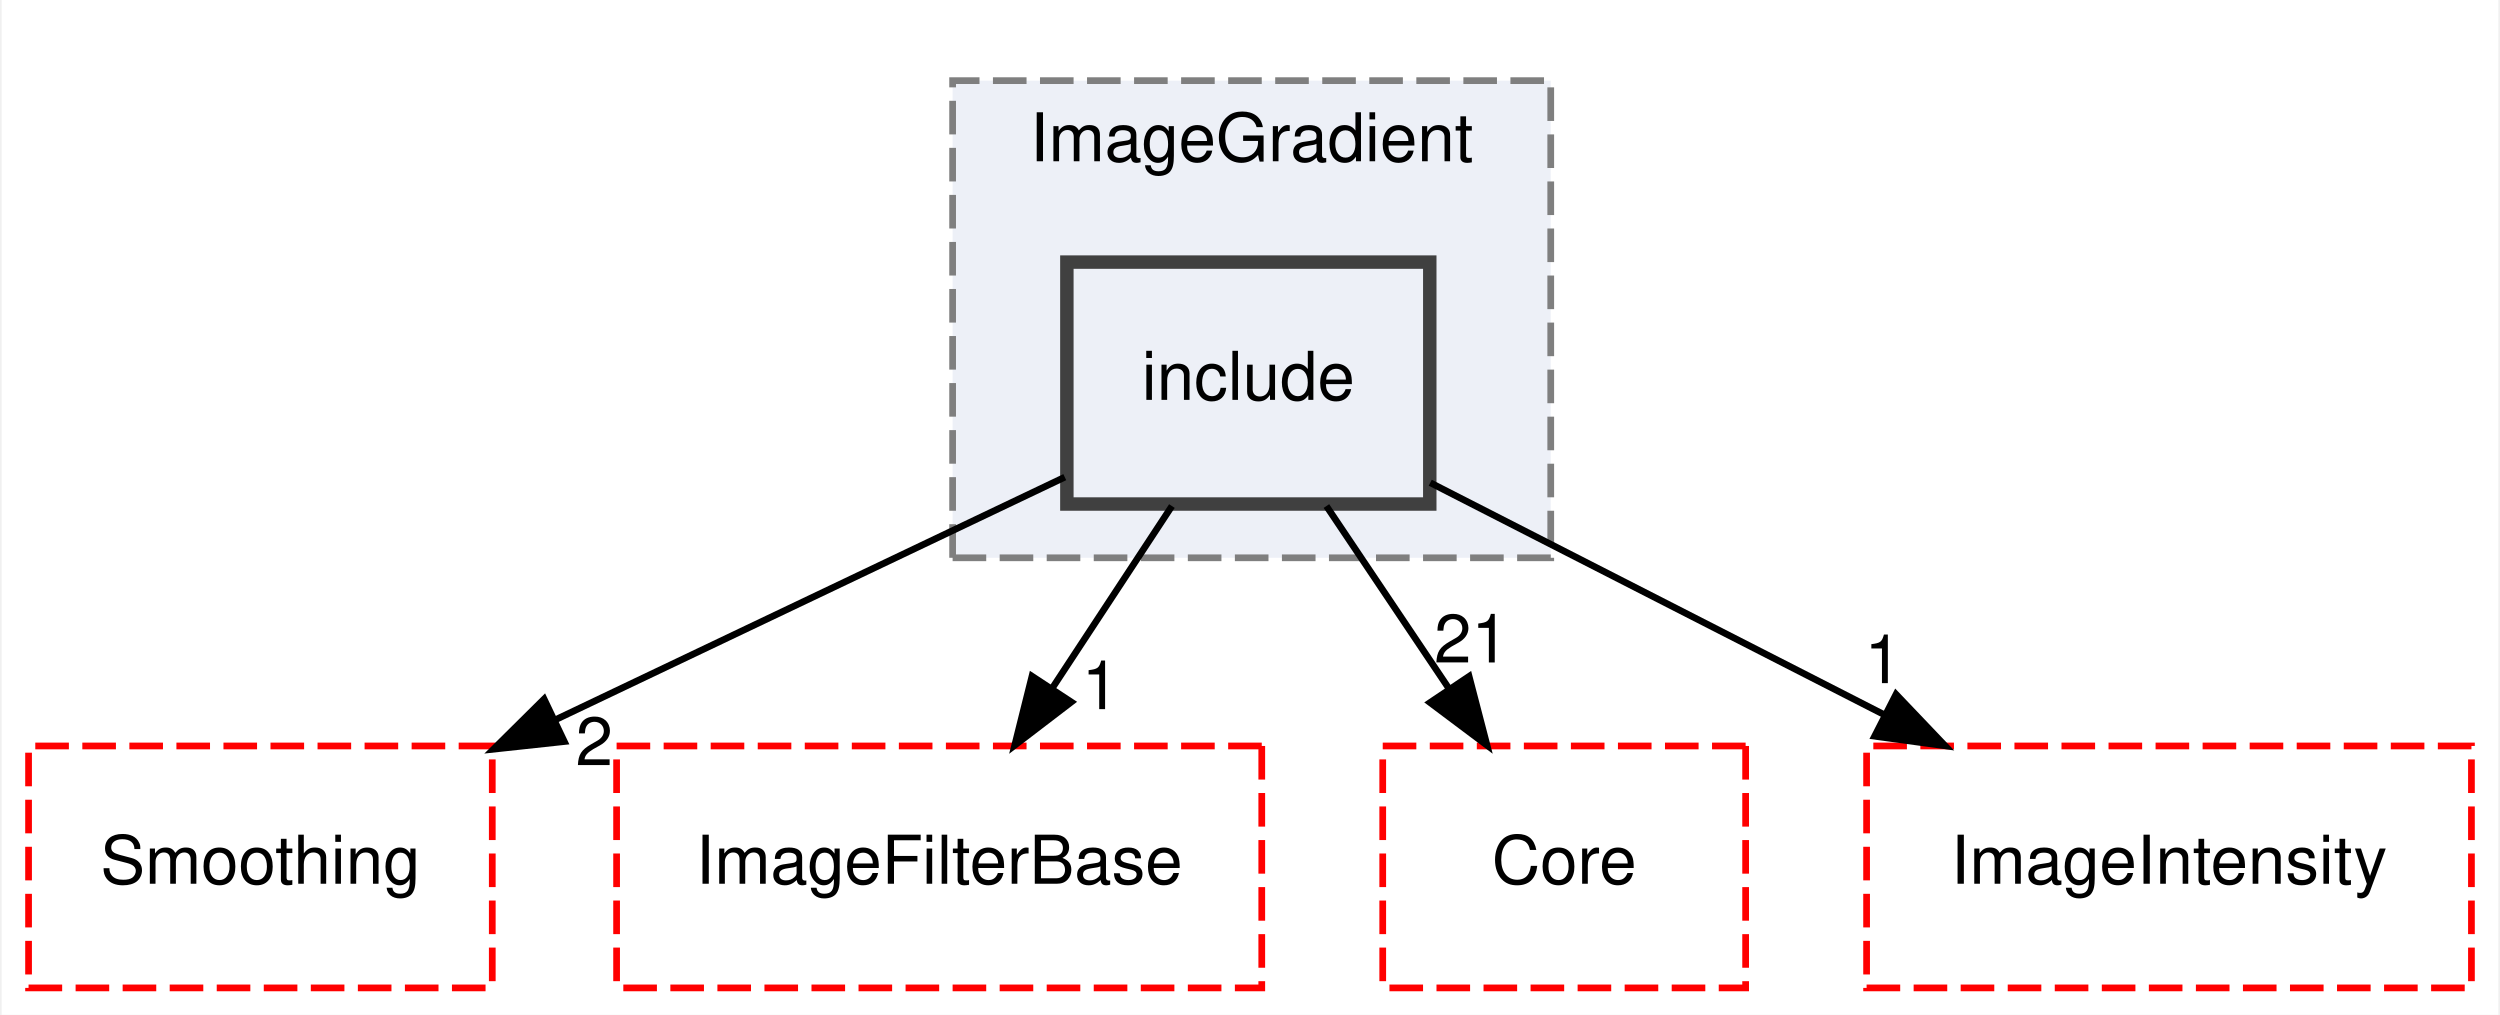
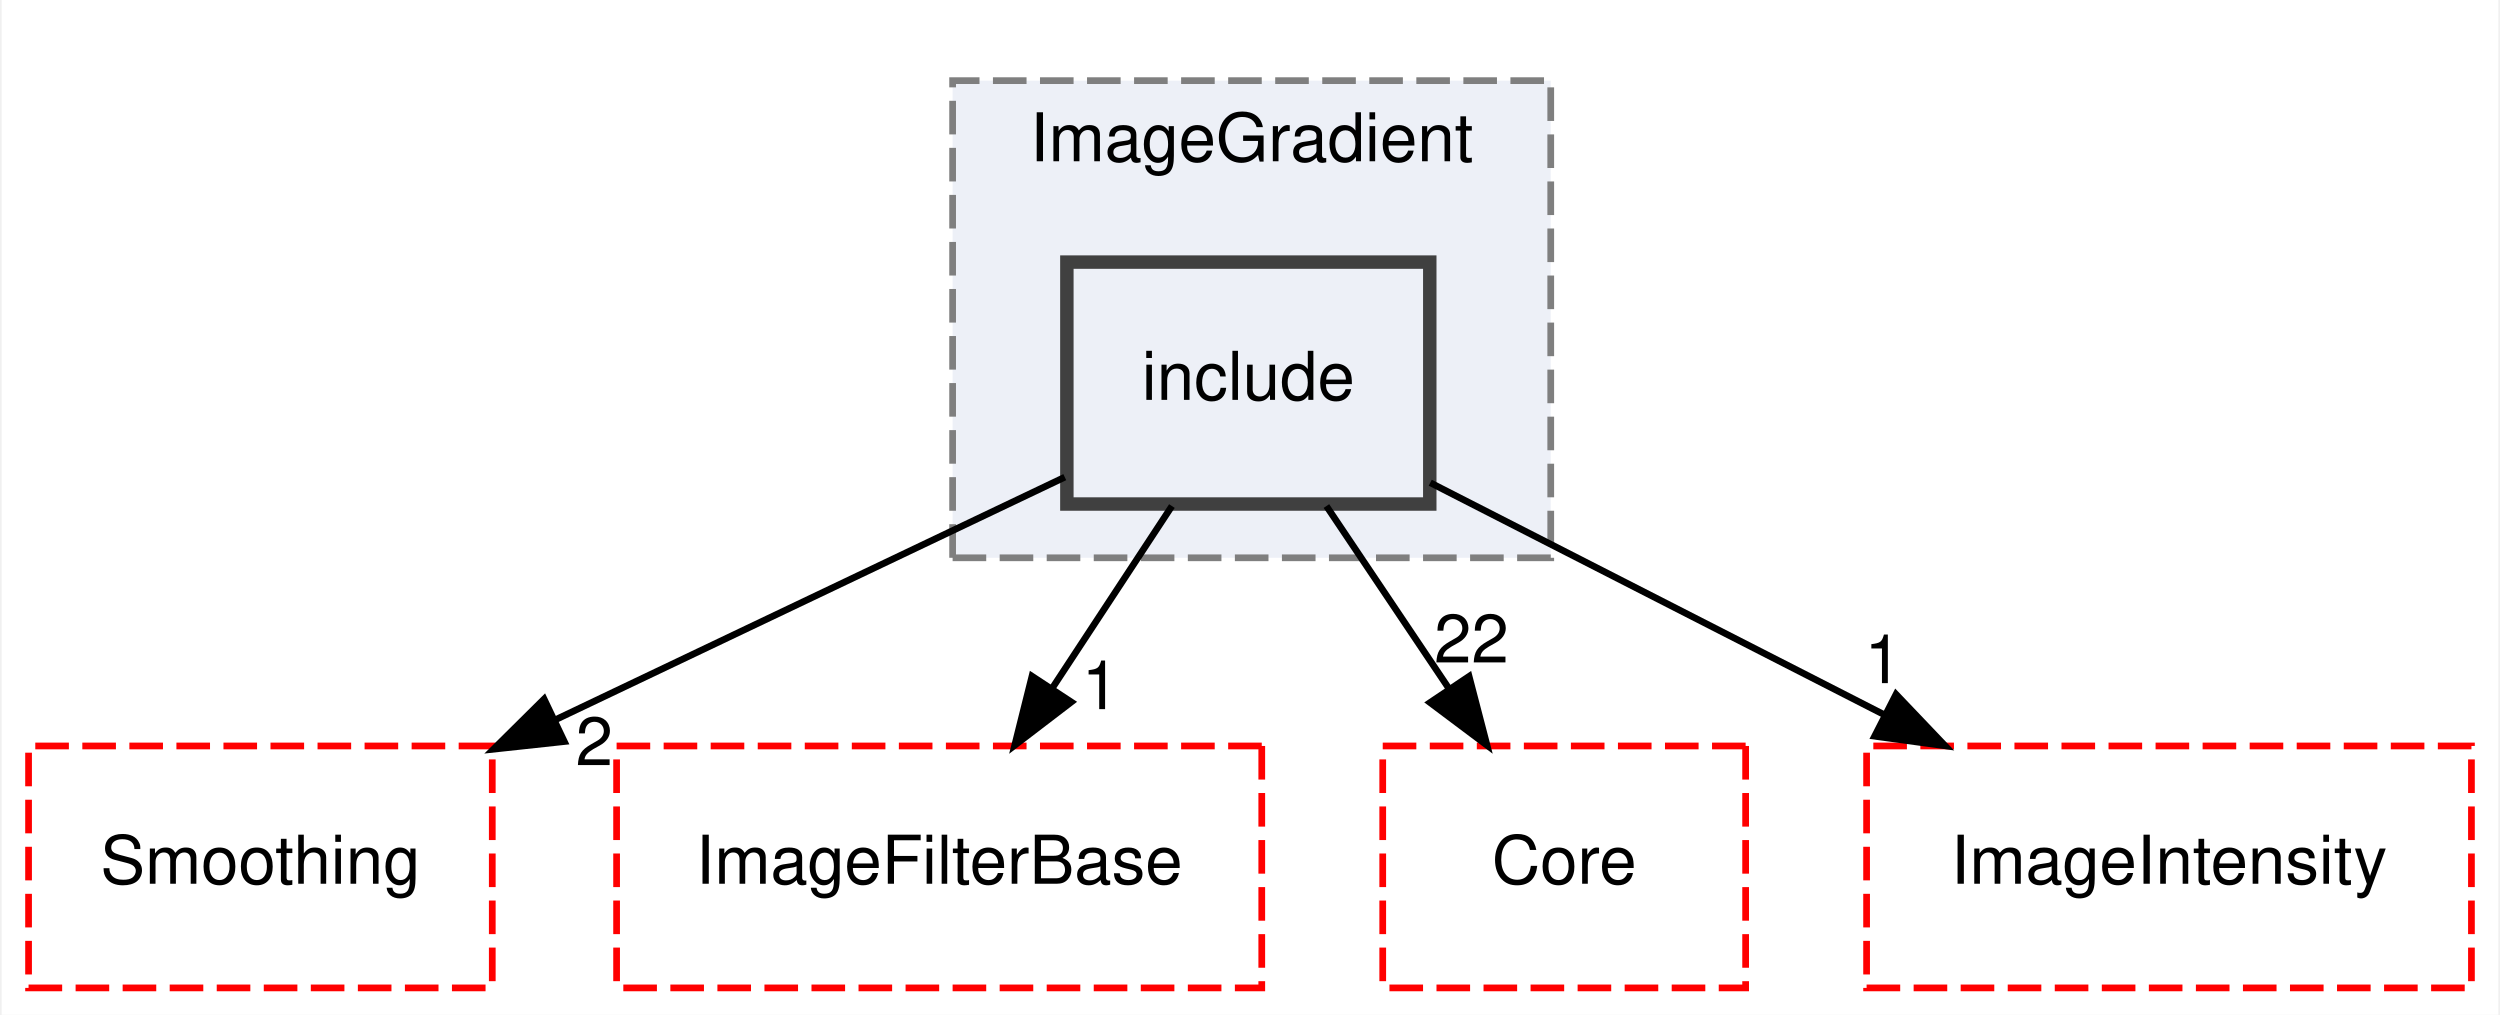
<svg xmlns="http://www.w3.org/2000/svg" xmlns:xlink="http://www.w3.org/1999/xlink" width="372pt" height="151pt" viewBox="0.00 0.00 371.50 151.00">
  <g id="graph0" class="graph" transform="scale(1 1) rotate(0) translate(4 147)">
    <polygon fill="white" stroke="transparent" points="-4,4 -4,-147 367.5,-147 367.5,4 -4,4" />
    <g id="clust1" class="cluster">
      <g id="a_clust1">
        <a xlink:href="dir_5a78924b5ec3ddb524424c0572b2866d.html" target="_top" xlink:title="ImageGradient">
          <polygon fill="#edf0f7" stroke="#7f7f7f" stroke-dasharray="5,2" points="137.5,-64 137.5,-135 226.5,-135 226.5,-64 137.5,-64" />
          <text text-anchor="middle" x="182" y="-123" font-family="Helvetica,sans-Serif" font-size="10.00">ImageGradient</text>
        </a>
      </g>
    </g>
    <g id="node1" class="node">
      <g id="a_node1">
        <a xlink:href="dir_97804387494030c933792d504c732cf6.html" target="_top" xlink:title="include">
          <polygon fill="#edf0f7" stroke="#404040" stroke-width="2" points="208.5,-108 154.5,-108 154.5,-72 208.5,-72 208.5,-108" />
          <text text-anchor="middle" x="181.5" y="-87.5" font-family="Helvetica,sans-Serif" font-size="10.00">include</text>
        </a>
      </g>
    </g>
    <g id="node2" class="node">
      <g id="a_node2">
        <a xlink:href="dir_8cc45063d67057a04691750c42379925.html" target="_top" xlink:title="Smoothing">
          <polygon fill="none" stroke="red" stroke-dasharray="5,2" points="69,-36 0,-36 0,0 69,0 69,-36" />
          <text text-anchor="middle" x="34.5" y="-15.5" font-family="Helvetica,sans-Serif" font-size="10.00">Smoothing</text>
        </a>
      </g>
    </g>
    <g id="edge1" class="edge">
      <path fill="none" stroke="black" d="M154.19,-76C132.92,-65.87 102.95,-51.6 78.33,-39.87" />
      <polygon fill="black" stroke="black" points="79.72,-36.66 69.18,-35.52 76.71,-42.98 79.72,-36.66" />
      <g id="a_edge1-headlabel">
        <a xlink:href="dir_000097_000229.html" target="_top" xlink:title="2">
          <text text-anchor="middle" x="84.18" y="-33.14" font-family="Helvetica,sans-Serif" font-size="10.00">2</text>
        </a>
      </g>
    </g>
    <g id="node3" class="node">
      <g id="a_node3">
        <a xlink:href="dir_a5e0762988512223861a3264c6133bea.html" target="_top" xlink:title="ImageFilterBase">
          <polygon fill="none" stroke="red" stroke-dasharray="5,2" points="183.5,-36 87.5,-36 87.5,0 183.5,0 183.5,-36" />
          <text text-anchor="middle" x="135.5" y="-15.5" font-family="Helvetica,sans-Serif" font-size="10.00">ImageFilterBase</text>
        </a>
      </g>
    </g>
    <g id="edge2" class="edge">
      <path fill="none" stroke="black" d="M170.13,-71.7C164.78,-63.56 158.3,-53.69 152.39,-44.7" />
      <polygon fill="black" stroke="black" points="155.16,-42.54 146.74,-36.1 149.31,-46.38 155.16,-42.54" />
      <g id="a_edge2-headlabel">
        <a xlink:href="dir_000097_000050.html" target="_top" xlink:title="1">
          <text text-anchor="middle" x="159.5" y="-41.48" font-family="Helvetica,sans-Serif" font-size="10.00">1</text>
        </a>
      </g>
    </g>
    <g id="node4" class="node">
      <g id="a_node4">
        <a xlink:href="dir_cac7f9cecb9aa42a0bd05452dddd8a21.html" target="_top" xlink:title="Core">
          <polygon fill="none" stroke="red" stroke-dasharray="5,2" points="255.5,-36 201.5,-36 201.5,0 255.5,0 255.5,-36" />
          <text text-anchor="middle" x="228.5" y="-15.5" font-family="Helvetica,sans-Serif" font-size="10.00">Core</text>
        </a>
      </g>
    </g>
    <g id="edge3" class="edge">
      <path fill="none" stroke="black" d="M193.12,-71.7C198.64,-63.47 205.35,-53.48 211.43,-44.42" />
      <polygon fill="black" stroke="black" points="214.35,-46.36 217.02,-36.1 208.54,-42.46 214.35,-46.36" />
      <g id="a_edge3-headlabel">
-         <a xlink:href="dir_000097_000014.html" target="_top" xlink:title="21">
-           <text text-anchor="middle" x="214.7" y="-48.42" font-family="Helvetica,sans-Serif" font-size="10.00">21</text>
+         <a xlink:href="dir_000097_000014.html" target="_top" xlink:title="22">
+           <text text-anchor="middle" x="214.7" y="-48.42" font-family="Helvetica,sans-Serif" font-size="10.00">22</text>
        </a>
      </g>
    </g>
    <g id="node5" class="node">
      <g id="a_node5">
        <a xlink:href="dir_e3c8cff493d6732ea793322465778d04.html" target="_top" xlink:title="ImageIntensity">
          <polygon fill="none" stroke="red" stroke-dasharray="5,2" points="363.5,-36 273.5,-36 273.5,0 363.5,0 363.5,-36" />
          <text text-anchor="middle" x="318.5" y="-15.5" font-family="Helvetica,sans-Serif" font-size="10.00">ImageIntensity</text>
        </a>
      </g>
    </g>
    <g id="edge4" class="edge">
      <path fill="none" stroke="black" d="M208.57,-75.17C227.81,-65.34 254.04,-51.94 276.05,-40.69" />
      <polygon fill="black" stroke="black" points="277.88,-43.69 285.19,-36.02 274.69,-37.45 277.88,-43.69" />
      <g id="a_edge4-headlabel">
        <a xlink:href="dir_000097_000056.html" target="_top" xlink:title="1">
          <text text-anchor="middle" x="275.97" y="-45.35" font-family="Helvetica,sans-Serif" font-size="10.00">1</text>
        </a>
      </g>
    </g>
  </g>
</svg>
